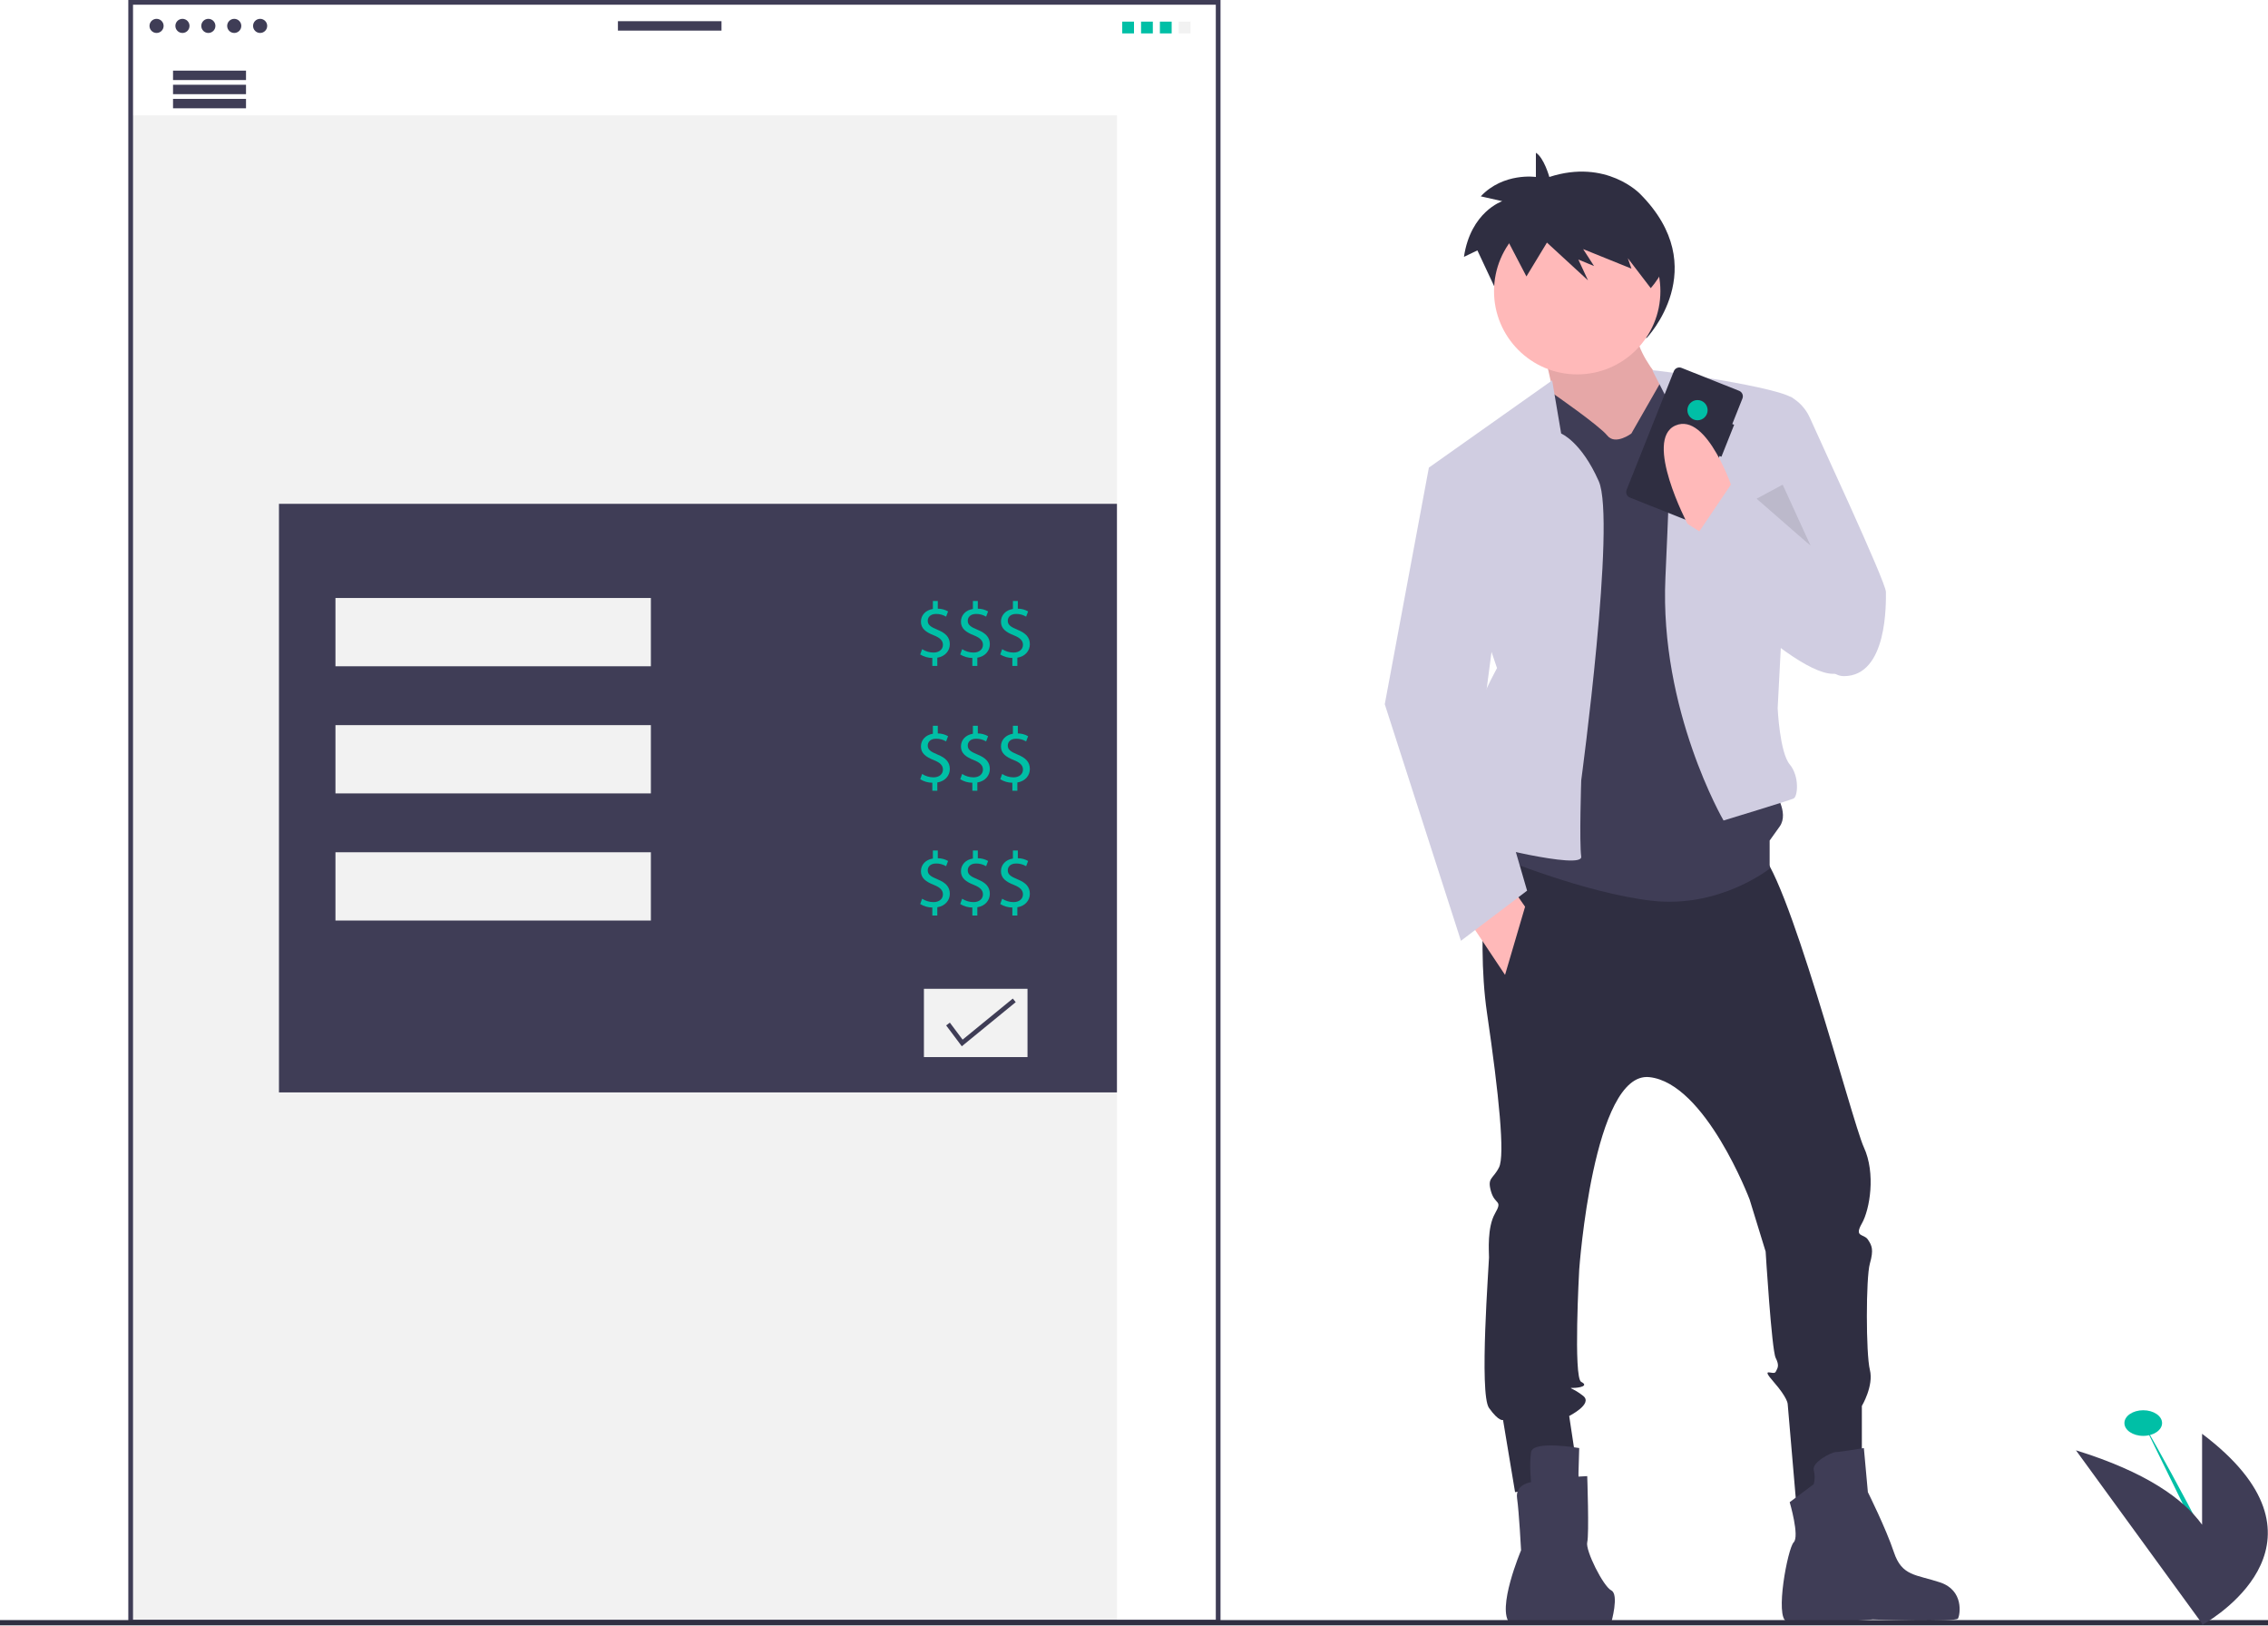
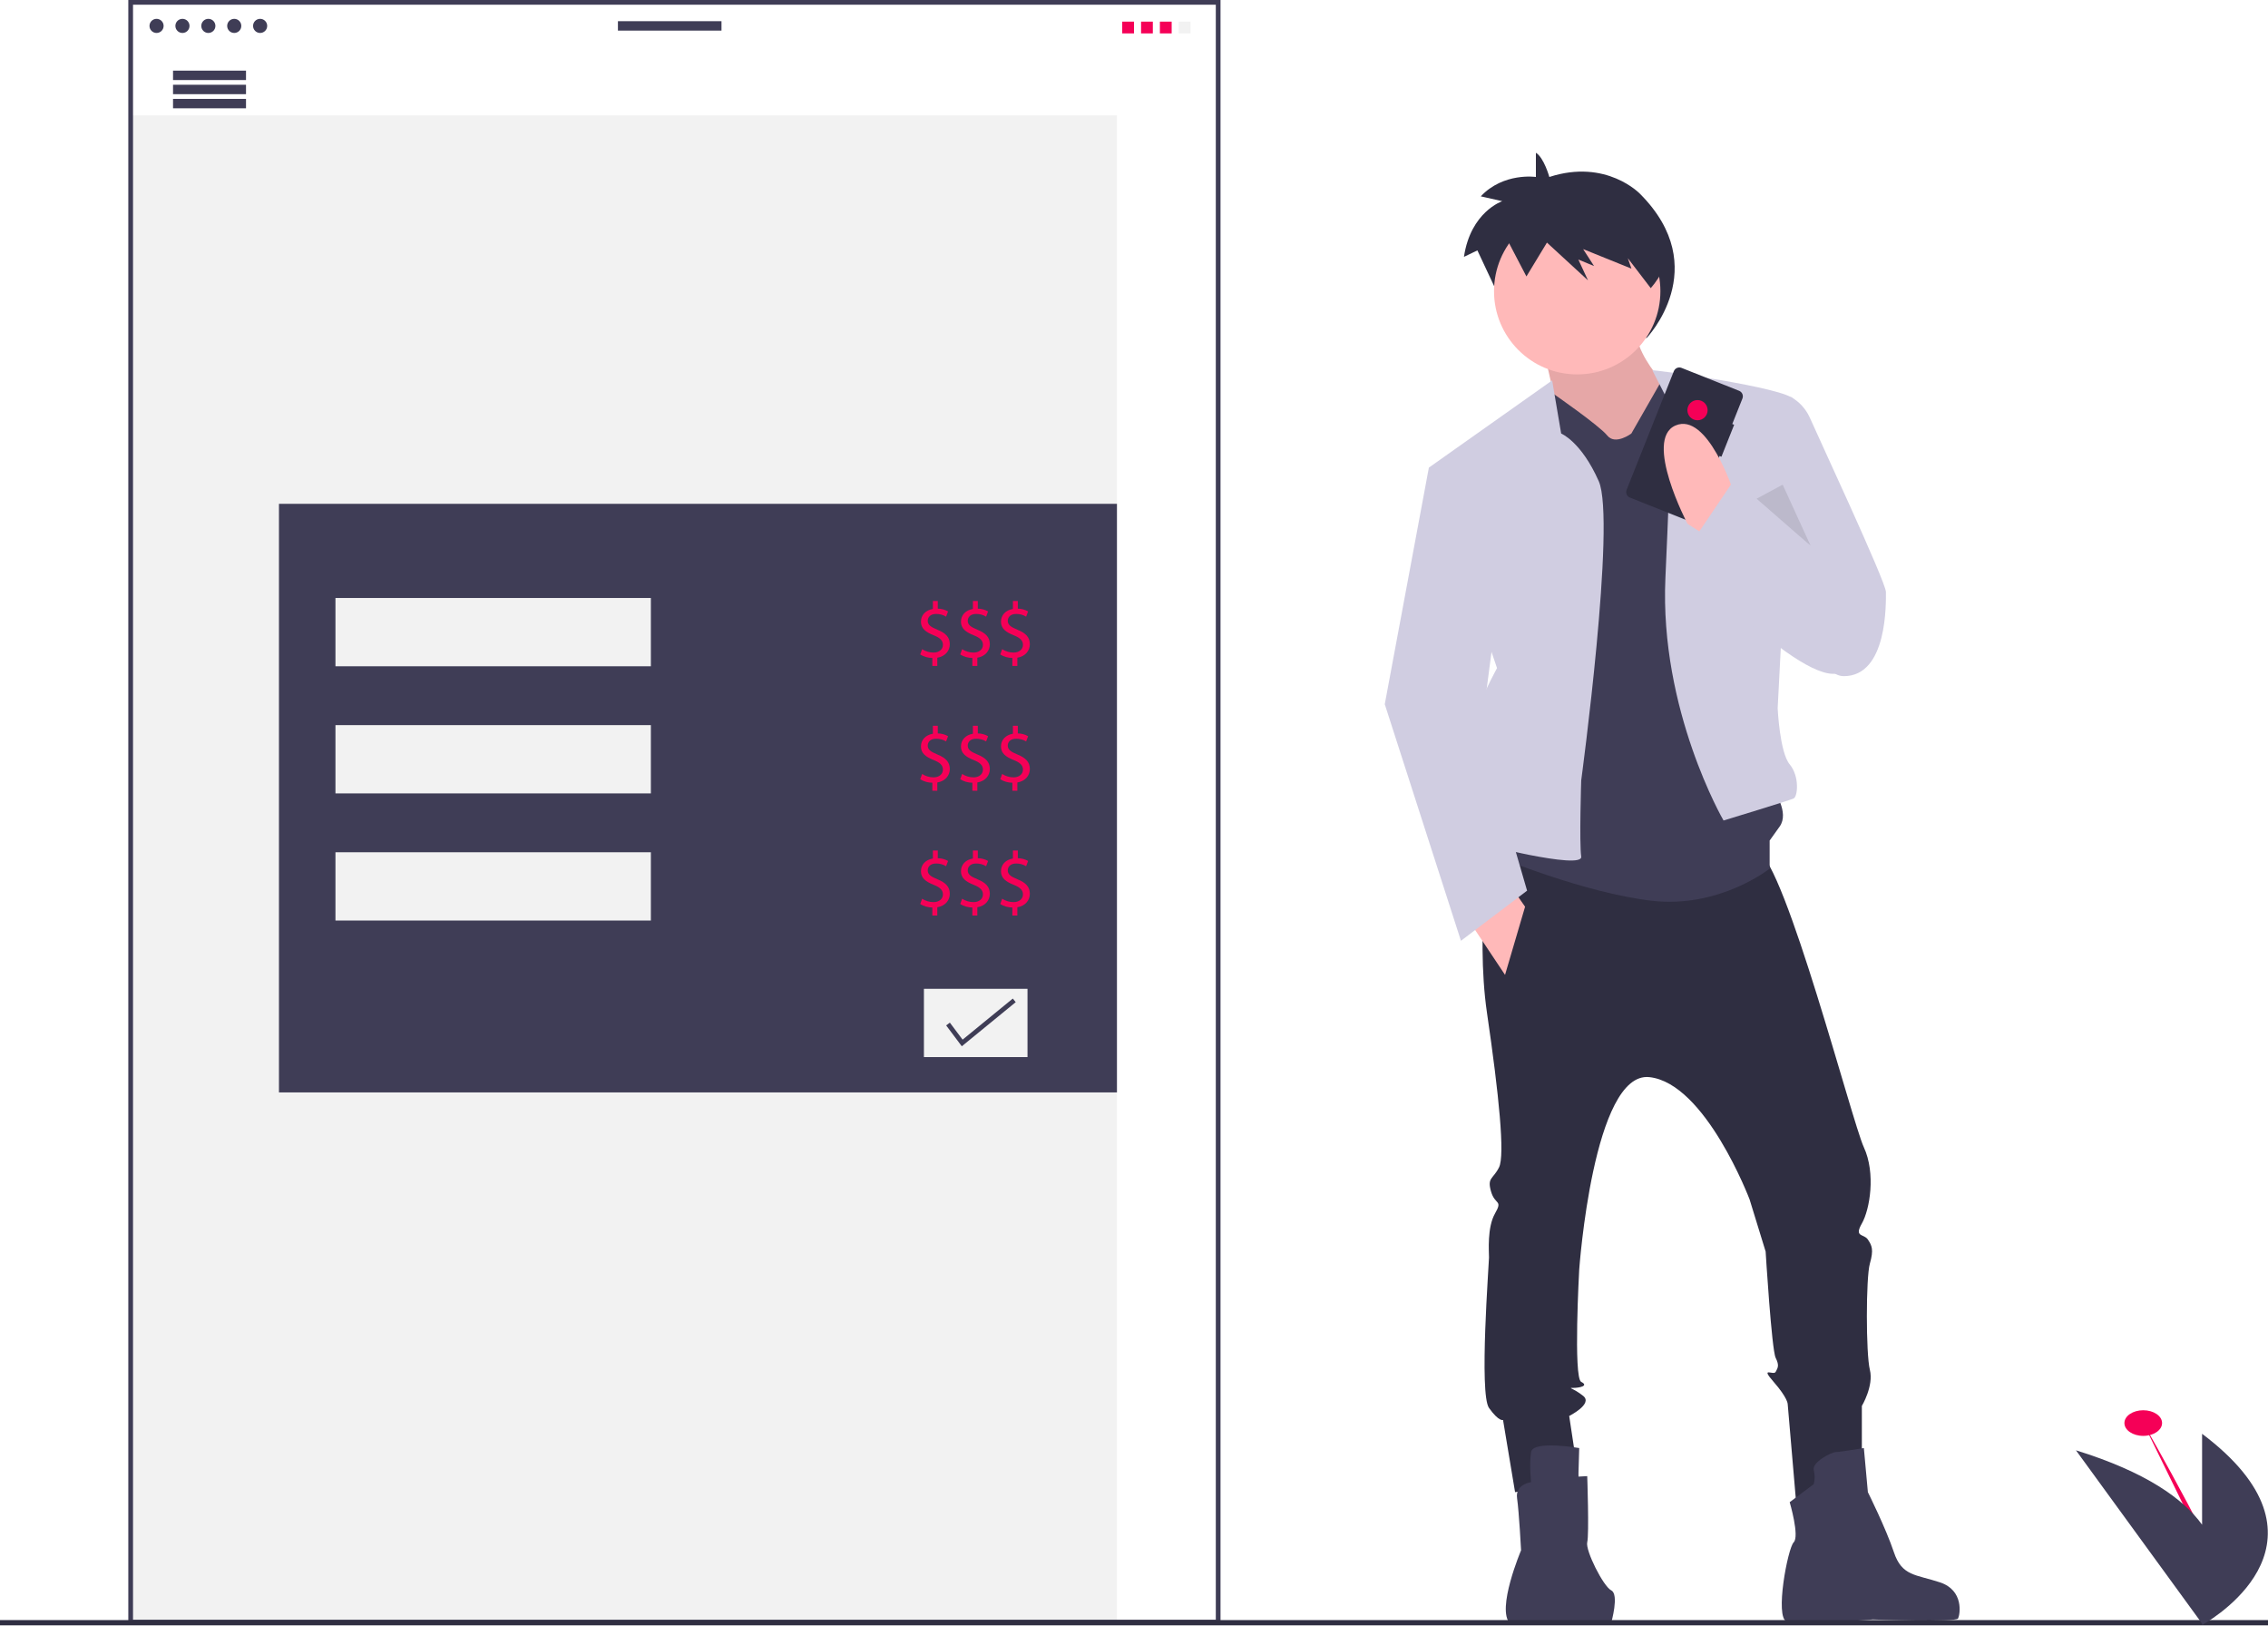
<svg xmlns="http://www.w3.org/2000/svg" id="e8fc31ac-0dc8-416f-9088-07cba22854d5" data-name="Layer 1" width="963.51" height="690.372" viewBox="0 0 963.51 690.372">
-   <ellipse cx="910.51" cy="604.445" rx="8" ry="5.445" fill="#00bfa6" />
-   <path d="M1028.755,709.26s38,66.025,37,75.555" transform="translate(-118.2452 -104.8141)" fill="#00bfa6" />
+   <ellipse cx="910.51" cy="604.445" rx="8" ry="5.445" fill="#f50057" />
+   <path d="M1028.755,709.26s38,66.025,37,75.555" transform="translate(-118.2452 -104.8141)" fill="#f50057" />
  <rect x="55.51" y="49" width="419" height="640" fill="#f2f2f2" />
  <path d="M636.755,794.814h-464v-690h464Zm-462-2h460v-686h-460Z" transform="translate(-118.2452 -104.8141)" fill="#3f3d56" />
  <path d="M776.447,179.983s-2.285-8.226-5.713-10.282v10.282s-13.71-2.056-23.422,8.226l9.14,2.056s-13.425,4.456-16.281,23.649l5.713-2.742L761.308,244.076l9.712-17.823,19.423,19.879-4.57-10.968L793.299,238.592l-5.141-8.911,22.851,10.282-1.714-5.484,8.373,14.029s28.76-29.795-2.66-61.328C815.007,187.18,800.725,172.1,776.447,179.983Z" transform="translate(-118.2452 -104.8141)" fill="#2f2e41" />
  <path d="M773.81,253.192s8.516,32.361,5.961,36.619,24.697,27.251,24.697,27.251l26.4-5.11,1.703-36.619s-23.845-20.439-18.735-35.768Z" transform="translate(-118.2452 -104.8141)" fill="#ffb9b9" />
  <path d="M773.81,253.192s8.516,32.361,5.961,36.619,24.697,27.251,24.697,27.251l26.4-5.11,1.703-36.619s-23.845-20.439-18.735-35.768Z" transform="translate(-118.2452 -104.8141)" opacity="0.1" />
  <path d="M751.668,457.578s-6.813,42.58-1.703,77.496,7.664,60.464,5.11,65.574-5.11,4.258-3.406,10.219,5.11,3.406,1.703,9.368-2.555,16.181-2.555,18.735-4.258,57.909,0,63.871,5.961,5.11,5.961,5.11l5.11,30.658,27.251-4.258-4.258-28.103s10.219-5.11,5.961-8.516-6.813-3.406-4.258-3.406,6.813-.852,3.406-2.555-.852-47.69-.852-47.69,5.961-84.309,29.806-81.754,42.58,51.948,42.58,51.948l6.813,22.142s2.555,41.729,4.258,45.135.852,4.258,0,5.961-6.813-2.555-.852,4.258,5.961,9.368,5.961,9.368l3.832,44.709,27.677-17.458V701.989s5.11-8.516,3.406-15.329-1.703-39.174,0-45.135.852-7.664-.852-10.219-5.961-.852-2.555-6.813,5.961-21.29.852-32.361-33.213-120.077-45.135-126.038S751.668,457.578,751.668,457.578Z" transform="translate(-118.2452 -104.8141)" fill="#2f2e41" />
  <path d="M789.139,719.873s-19.587-3.406-20.439,1.703,0,12.774,0,12.774-6.813.852-5.961,6.813,1.703,22.142,1.703,22.142-10.645,25.122-4.684,31.084c.06.06,11.76-.426,18.485-.426h24.522s3.406-11.923,0-13.626-11.071-17.032-10.219-20.439,0-28.103,0-28.103l-3.761.213Z" transform="translate(-118.2452 -104.8141)" fill="#3f3d56" />
  <path d="M888.777,735.202l-10.219,7.664s4.258,14.477,1.703,17.032-8.09,31.935-2.981,33.639,36.619-.852,36.619-.852,35.342,1.277,36.193-.426,2.555-11.923-7.664-15.329-16.181-2.555-19.587-12.774-11.071-25.548-11.071-25.548l-1.703-18.735s-10.219,1.703-11.923,1.703-10.219,4.258-9.368,7.664A11.585,11.585,0,0,1,888.777,735.202Z" transform="translate(-118.2452 -104.8141)" fill="#3f3d56" />
  <circle cx="670.042" cy="123.681" r="35.342" fill="#ffb9b9" />
  <path d="M811.28,288.96,824.054,266.632s29.806-1.518,31.509,1.889,16.181,172.025,16.181,172.025,6.813,9.368,2.555,15.329l-4.258,5.961v11.923s-21.29,17.032-50.245,13.626-65.574-18.735-65.574-18.735l7.664-47.69-.852-140.515,17.159-8.363s19.46,13.473,22.867,17.731S811.28,288.96,811.28,288.96Z" transform="translate(-118.2452 -104.8141)" fill="#3f3d56" />
  <path d="M781.474,288.96l-3.832-22.568-52.374,37.045,28.955,85.161s-17.884,32.361-14.477,44.284,5.11,29.806,5.11,29.806,45.987,11.923,45.135,5.961,0-32.361,0-32.361,14.889-110.287,7.444-127.104S781.474,288.96,781.474,288.96Z" transform="translate(-118.2452 -104.8141)" fill="#d0cde1" />
  <path d="M828.312,277.889l-8.09-15.755c-.002-.494,57.481,7.457,60.038,12.348l-6.813,131.148s.852,18.735,5.11,23.845,3.406,13.626,1.703,14.477-29.806,9.368-29.806,9.368-27.251-46.838-24.697-103.045S828.312,277.889,828.312,277.889Z" transform="translate(-118.2452 -104.8141)" fill="#d0cde1" />
  <path d="M870.041,275.334l9.019-1.92a19.073,19.073,0,0,1,8.013,8.733c2.555,5.961,32.361,69.832,32.361,74.09s.852,35.768-17.884,35.768S868.338,311.953,868.338,311.953Z" transform="translate(-118.2452 -104.8141)" fill="#d0cde1" />
  <polygon points="624.055 391.086 639.384 414.08 647.9 385.125 641.939 376.609 624.055 391.086" fill="#ffb9b9" />
  <polygon points="614.687 199.474 607.023 198.623 588.287 299.112 620.648 399.602 648.752 378.312 629.165 311.035 635.977 259.087 614.687 199.474" fill="#d0cde1" />
  <path d="M825.184,218.524c-4.679-17.057-19.314-29.507-36.654-29.507-12.495,0-23.588,6.464-30.563,16.457l8.744,16.758,8.719-14.375L792.868,223.891l-4.103-8.846,6.667,2.764-4.616-7.187,20.515,8.293-1.539-4.423,9.745,12.716A38.33,38.33,0,0,0,825.184,218.524Z" transform="translate(-118.2452 -104.8141)" fill="#2f2e41" />
  <polygon points="746.261 211.823 769.207 231.829 757.332 205.861 746.261 211.823" opacity="0.1" />
  <path d="M854.963,285.233l-.798-.318,4.316-10.84a2.51,2.51,0,0,0-1.404-3.261L832.602,261.071a2.51,2.51,0,0,0-3.261,1.404L809.269,312.894a2.51,2.51,0,0,0,1.404,3.261l24.474,9.743a2.51,2.51,0,0,0,3.261-1.404l10.354-26.008.798.318Z" transform="translate(-118.2452 -104.8141)" fill="#2f2e41" />
-   <circle cx="721.15" cy="174.221" r="4.296" fill="#00bfa6" />
+   <circle cx="721.15" cy="174.221" r="4.296" fill="#f50057" />
  <path d="M854.712,313.656s-11.071-34.064-24.697-28.103,5.11,41.729,5.11,41.729l11.923,7.664Z" transform="translate(-118.2452 -104.8141)" fill="#ffb9b9" />
  <path d="M913.473,357.088l-59.613-46.838-21.29,31.509s56.206,59.613,68.98,47.69S913.473,357.088,913.473,357.088Z" transform="translate(-118.2452 -104.8141)" fill="#d0cde1" />
  <rect y="688.131" width="963.51" height="2.241" fill="#2f2e41" />
  <circle cx="66.51" cy="11" r="3" fill="#3f3d56" />
  <circle cx="77.51" cy="11" r="3" fill="#3f3d56" />
  <circle cx="88.51" cy="11" r="3" fill="#3f3d56" />
  <circle cx="99.51" cy="11" r="3" fill="#3f3d56" />
  <circle cx="110.51" cy="11" r="3" fill="#3f3d56" />
  <rect x="262.51" y="9" width="44" height="4" fill="#3f3d56" />
  <rect x="73.51" y="30" width="31" height="4" fill="#3f3d56" />
  <rect x="73.51" y="36" width="31" height="4" fill="#3f3d56" />
  <rect x="73.51" y="42" width="31" height="4" fill="#3f3d56" />
  <rect x="118.51" y="214" width="356" height="250" fill="#3f3d56" />
  <rect x="142.51" y="254" width="134" height="29" fill="#f2f2f2" />
  <rect x="392.51" y="420" width="44" height="29" fill="#f2f2f2" />
  <rect x="142.51" y="308" width="134" height="29" fill="#f2f2f2" />
  <rect x="142.51" y="362" width="134" height="29" fill="#f2f2f2" />
-   <path d="M514.325,387.674V384.279a9.788,9.788,0,0,1-5.144-1.479l.807-2.252a8.964,8.964,0,0,0,4.841,1.445c2.387,0,4.001-1.378,4.001-3.294,0-1.849-1.311-2.992-3.799-4.001-3.429-1.345-5.547-2.891-5.547-5.816,0-2.79,1.983-4.908,5.076-5.413v-3.395h2.084v3.261a8.967,8.967,0,0,1,4.37,1.177l-.841,2.219a8.125,8.125,0,0,0-4.236-1.143c-2.589,0-3.564,1.546-3.564,2.891,0,1.748,1.244,2.622,4.169,3.833,3.463,1.412,5.211,3.16,5.211,6.152,0,2.656-1.849,5.144-5.312,5.715v3.497Z" transform="translate(-118.2452 -104.8141)" fill="#00bfa6" />
-   <path d="M531.325,387.674V384.279a9.788,9.788,0,0,1-5.144-1.479l.807-2.252a8.964,8.964,0,0,0,4.841,1.445c2.387,0,4.001-1.378,4.001-3.294,0-1.849-1.311-2.992-3.799-4.001-3.429-1.345-5.547-2.891-5.547-5.816,0-2.79,1.983-4.908,5.076-5.413v-3.395h2.084v3.261a8.967,8.967,0,0,1,4.37,1.177l-.841,2.219a8.125,8.125,0,0,0-4.236-1.143c-2.589,0-3.564,1.546-3.564,2.891,0,1.748,1.244,2.622,4.169,3.833,3.463,1.412,5.211,3.16,5.211,6.152,0,2.656-1.849,5.144-5.312,5.715v3.497Z" transform="translate(-118.2452 -104.8141)" fill="#00bfa6" />
-   <path d="M548.325,387.674V384.279a9.788,9.788,0,0,1-5.144-1.479l.807-2.252a8.964,8.964,0,0,0,4.841,1.445c2.387,0,4.001-1.378,4.001-3.294,0-1.849-1.311-2.992-3.799-4.001-3.429-1.345-5.547-2.891-5.547-5.816,0-2.79,1.983-4.908,5.076-5.413v-3.395h2.084v3.261a8.967,8.967,0,0,1,4.37,1.177l-.841,2.219a8.125,8.125,0,0,0-4.236-1.143c-2.589,0-3.564,1.546-3.564,2.891,0,1.748,1.244,2.622,4.169,3.833,3.463,1.412,5.211,3.16,5.211,6.152,0,2.656-1.849,5.144-5.312,5.715v3.497Z" transform="translate(-118.2452 -104.8141)" fill="#00bfa6" />
-   <path d="M514.325,440.674V437.279a9.788,9.788,0,0,1-5.144-1.479l.807-2.252a8.964,8.964,0,0,0,4.841,1.445c2.387,0,4.001-1.378,4.001-3.294,0-1.849-1.311-2.992-3.799-4.001-3.429-1.345-5.547-2.891-5.547-5.816,0-2.79,1.983-4.908,5.076-5.413v-3.395h2.084v3.261a8.967,8.967,0,0,1,4.37,1.177l-.841,2.219a8.125,8.125,0,0,0-4.236-1.143c-2.589,0-3.564,1.546-3.564,2.891,0,1.748,1.244,2.622,4.169,3.833,3.463,1.412,5.211,3.16,5.211,6.152,0,2.656-1.849,5.144-5.312,5.715v3.497Z" transform="translate(-118.2452 -104.8141)" fill="#00bfa6" />
-   <path d="M531.325,440.674V437.279a9.788,9.788,0,0,1-5.144-1.479l.807-2.252a8.964,8.964,0,0,0,4.841,1.445c2.387,0,4.001-1.378,4.001-3.294,0-1.849-1.311-2.992-3.799-4.001-3.429-1.345-5.547-2.891-5.547-5.816,0-2.79,1.983-4.908,5.076-5.413v-3.395h2.084v3.261a8.967,8.967,0,0,1,4.37,1.177l-.841,2.219a8.125,8.125,0,0,0-4.236-1.143c-2.589,0-3.564,1.546-3.564,2.891,0,1.748,1.244,2.622,4.169,3.833,3.463,1.412,5.211,3.16,5.211,6.152,0,2.656-1.849,5.144-5.312,5.715v3.497Z" transform="translate(-118.2452 -104.8141)" fill="#00bfa6" />
-   <path d="M548.325,440.674V437.279a9.788,9.788,0,0,1-5.144-1.479l.807-2.252a8.964,8.964,0,0,0,4.841,1.445c2.387,0,4.001-1.378,4.001-3.294,0-1.849-1.311-2.992-3.799-4.001-3.429-1.345-5.547-2.891-5.547-5.816,0-2.79,1.983-4.908,5.076-5.413v-3.395h2.084v3.261a8.967,8.967,0,0,1,4.37,1.177l-.841,2.219a8.125,8.125,0,0,0-4.236-1.143c-2.589,0-3.564,1.546-3.564,2.891,0,1.748,1.244,2.622,4.169,3.833,3.463,1.412,5.211,3.16,5.211,6.152,0,2.656-1.849,5.144-5.312,5.715v3.497Z" transform="translate(-118.2452 -104.8141)" fill="#00bfa6" />
-   <path d="M514.325,493.674V490.279a9.788,9.788,0,0,1-5.144-1.479l.807-2.252a8.964,8.964,0,0,0,4.841,1.445c2.387,0,4.001-1.378,4.001-3.294,0-1.849-1.311-2.992-3.799-4.001-3.429-1.345-5.547-2.891-5.547-5.816,0-2.79,1.983-4.908,5.076-5.413v-3.395h2.084v3.261a8.967,8.967,0,0,1,4.37,1.177l-.841,2.219a8.125,8.125,0,0,0-4.236-1.143c-2.589,0-3.564,1.546-3.564,2.891,0,1.748,1.244,2.622,4.169,3.833,3.463,1.412,5.211,3.16,5.211,6.152,0,2.656-1.849,5.144-5.312,5.715v3.497Z" transform="translate(-118.2452 -104.8141)" fill="#00bfa6" />
-   <path d="M531.325,493.674V490.279a9.788,9.788,0,0,1-5.144-1.479l.807-2.252a8.964,8.964,0,0,0,4.841,1.445c2.387,0,4.001-1.378,4.001-3.294,0-1.849-1.311-2.992-3.799-4.001-3.429-1.345-5.547-2.891-5.547-5.816,0-2.79,1.983-4.908,5.076-5.413v-3.395h2.084v3.261a8.967,8.967,0,0,1,4.37,1.177l-.841,2.219a8.125,8.125,0,0,0-4.236-1.143c-2.589,0-3.564,1.546-3.564,2.891,0,1.748,1.244,2.622,4.169,3.833,3.463,1.412,5.211,3.16,5.211,6.152,0,2.656-1.849,5.144-5.312,5.715v3.497Z" transform="translate(-118.2452 -104.8141)" fill="#00bfa6" />
-   <path d="M548.325,493.674V490.279a9.788,9.788,0,0,1-5.144-1.479l.807-2.252a8.964,8.964,0,0,0,4.841,1.445c2.387,0,4.001-1.378,4.001-3.294,0-1.849-1.311-2.992-3.799-4.001-3.429-1.345-5.547-2.891-5.547-5.816,0-2.79,1.983-4.908,5.076-5.413v-3.395h2.084v3.261a8.967,8.967,0,0,1,4.37,1.177l-.841,2.219a8.125,8.125,0,0,0-4.236-1.143c-2.589,0-3.564,1.546-3.564,2.891,0,1.748,1.244,2.622,4.169,3.833,3.463,1.412,5.211,3.16,5.211,6.152,0,2.656-1.849,5.144-5.312,5.715v3.497Z" transform="translate(-118.2452 -104.8141)" fill="#00bfa6" />
+   <path d="M514.325,387.674V384.279a9.788,9.788,0,0,1-5.144-1.479l.807-2.252a8.964,8.964,0,0,0,4.841,1.445c2.387,0,4.001-1.378,4.001-3.294,0-1.849-1.311-2.992-3.799-4.001-3.429-1.345-5.547-2.891-5.547-5.816,0-2.79,1.983-4.908,5.076-5.413v-3.395h2.084v3.261a8.967,8.967,0,0,1,4.37,1.177l-.841,2.219a8.125,8.125,0,0,0-4.236-1.143c-2.589,0-3.564,1.546-3.564,2.891,0,1.748,1.244,2.622,4.169,3.833,3.463,1.412,5.211,3.16,5.211,6.152,0,2.656-1.849,5.144-5.312,5.715v3.497Z" transform="translate(-118.2452 -104.8141)" fill="#f50057" />
+   <path d="M531.325,387.674V384.279a9.788,9.788,0,0,1-5.144-1.479l.807-2.252a8.964,8.964,0,0,0,4.841,1.445c2.387,0,4.001-1.378,4.001-3.294,0-1.849-1.311-2.992-3.799-4.001-3.429-1.345-5.547-2.891-5.547-5.816,0-2.79,1.983-4.908,5.076-5.413v-3.395h2.084v3.261a8.967,8.967,0,0,1,4.37,1.177l-.841,2.219a8.125,8.125,0,0,0-4.236-1.143c-2.589,0-3.564,1.546-3.564,2.891,0,1.748,1.244,2.622,4.169,3.833,3.463,1.412,5.211,3.16,5.211,6.152,0,2.656-1.849,5.144-5.312,5.715v3.497Z" transform="translate(-118.2452 -104.8141)" fill="#f50057" />
+   <path d="M548.325,387.674V384.279a9.788,9.788,0,0,1-5.144-1.479l.807-2.252a8.964,8.964,0,0,0,4.841,1.445c2.387,0,4.001-1.378,4.001-3.294,0-1.849-1.311-2.992-3.799-4.001-3.429-1.345-5.547-2.891-5.547-5.816,0-2.79,1.983-4.908,5.076-5.413v-3.395h2.084v3.261a8.967,8.967,0,0,1,4.37,1.177l-.841,2.219a8.125,8.125,0,0,0-4.236-1.143c-2.589,0-3.564,1.546-3.564,2.891,0,1.748,1.244,2.622,4.169,3.833,3.463,1.412,5.211,3.16,5.211,6.152,0,2.656-1.849,5.144-5.312,5.715v3.497Z" transform="translate(-118.2452 -104.8141)" fill="#f50057" />
+   <path d="M514.325,440.674V437.279a9.788,9.788,0,0,1-5.144-1.479l.807-2.252a8.964,8.964,0,0,0,4.841,1.445c2.387,0,4.001-1.378,4.001-3.294,0-1.849-1.311-2.992-3.799-4.001-3.429-1.345-5.547-2.891-5.547-5.816,0-2.79,1.983-4.908,5.076-5.413v-3.395h2.084v3.261a8.967,8.967,0,0,1,4.37,1.177l-.841,2.219a8.125,8.125,0,0,0-4.236-1.143c-2.589,0-3.564,1.546-3.564,2.891,0,1.748,1.244,2.622,4.169,3.833,3.463,1.412,5.211,3.16,5.211,6.152,0,2.656-1.849,5.144-5.312,5.715v3.497Z" transform="translate(-118.2452 -104.8141)" fill="#f50057" />
+   <path d="M531.325,440.674V437.279a9.788,9.788,0,0,1-5.144-1.479l.807-2.252a8.964,8.964,0,0,0,4.841,1.445c2.387,0,4.001-1.378,4.001-3.294,0-1.849-1.311-2.992-3.799-4.001-3.429-1.345-5.547-2.891-5.547-5.816,0-2.79,1.983-4.908,5.076-5.413v-3.395h2.084v3.261a8.967,8.967,0,0,1,4.37,1.177l-.841,2.219a8.125,8.125,0,0,0-4.236-1.143c-2.589,0-3.564,1.546-3.564,2.891,0,1.748,1.244,2.622,4.169,3.833,3.463,1.412,5.211,3.16,5.211,6.152,0,2.656-1.849,5.144-5.312,5.715v3.497Z" transform="translate(-118.2452 -104.8141)" fill="#f50057" />
+   <path d="M548.325,440.674V437.279a9.788,9.788,0,0,1-5.144-1.479l.807-2.252a8.964,8.964,0,0,0,4.841,1.445c2.387,0,4.001-1.378,4.001-3.294,0-1.849-1.311-2.992-3.799-4.001-3.429-1.345-5.547-2.891-5.547-5.816,0-2.79,1.983-4.908,5.076-5.413v-3.395h2.084v3.261a8.967,8.967,0,0,1,4.37,1.177l-.841,2.219a8.125,8.125,0,0,0-4.236-1.143c-2.589,0-3.564,1.546-3.564,2.891,0,1.748,1.244,2.622,4.169,3.833,3.463,1.412,5.211,3.16,5.211,6.152,0,2.656-1.849,5.144-5.312,5.715v3.497Z" transform="translate(-118.2452 -104.8141)" fill="#f50057" />
+   <path d="M514.325,493.674V490.279a9.788,9.788,0,0,1-5.144-1.479l.807-2.252a8.964,8.964,0,0,0,4.841,1.445c2.387,0,4.001-1.378,4.001-3.294,0-1.849-1.311-2.992-3.799-4.001-3.429-1.345-5.547-2.891-5.547-5.816,0-2.79,1.983-4.908,5.076-5.413v-3.395h2.084v3.261a8.967,8.967,0,0,1,4.37,1.177l-.841,2.219a8.125,8.125,0,0,0-4.236-1.143c-2.589,0-3.564,1.546-3.564,2.891,0,1.748,1.244,2.622,4.169,3.833,3.463,1.412,5.211,3.16,5.211,6.152,0,2.656-1.849,5.144-5.312,5.715v3.497Z" transform="translate(-118.2452 -104.8141)" fill="#f50057" />
+   <path d="M531.325,493.674V490.279a9.788,9.788,0,0,1-5.144-1.479l.807-2.252a8.964,8.964,0,0,0,4.841,1.445c2.387,0,4.001-1.378,4.001-3.294,0-1.849-1.311-2.992-3.799-4.001-3.429-1.345-5.547-2.891-5.547-5.816,0-2.79,1.983-4.908,5.076-5.413v-3.395h2.084v3.261a8.967,8.967,0,0,1,4.37,1.177l-.841,2.219a8.125,8.125,0,0,0-4.236-1.143c-2.589,0-3.564,1.546-3.564,2.891,0,1.748,1.244,2.622,4.169,3.833,3.463,1.412,5.211,3.16,5.211,6.152,0,2.656-1.849,5.144-5.312,5.715v3.497Z" transform="translate(-118.2452 -104.8141)" fill="#f50057" />
+   <path d="M548.325,493.674V490.279a9.788,9.788,0,0,1-5.144-1.479l.807-2.252a8.964,8.964,0,0,0,4.841,1.445c2.387,0,4.001-1.378,4.001-3.294,0-1.849-1.311-2.992-3.799-4.001-3.429-1.345-5.547-2.891-5.547-5.816,0-2.79,1.983-4.908,5.076-5.413v-3.395h2.084v3.261a8.967,8.967,0,0,1,4.37,1.177l-.841,2.219a8.125,8.125,0,0,0-4.236-1.143c-2.589,0-3.564,1.546-3.564,2.891,0,1.748,1.244,2.622,4.169,3.833,3.463,1.412,5.211,3.16,5.211,6.152,0,2.656-1.849,5.144-5.312,5.715v3.497Z" transform="translate(-118.2452 -104.8141)" fill="#f50057" />
  <polygon points="408.6 444.409 401.953 435.546 403.527 434.365 408.942 441.586 430.263 424.142 431.51 425.665 408.6 444.409" fill="#3f3d56" />
  <path d="M1053.755,713.814v38.624c-7.96-11.029-23.836-22.386-53.588-31.605l53.588,73.607v.559s.101-.055.29-.161l.091.125s.077-.102.213-.3C1060.592,791.046,1112.955,758.438,1053.755,713.814Z" transform="translate(-118.2452 -104.8141)" fill="#3f3d56" />
-   <rect x="476.755" y="9.186" width="5" height="5" fill="#00bfa6" />
-   <rect x="484.755" y="9.186" width="5" height="5" fill="#00bfa6" />
-   <rect x="492.755" y="9.186" width="5" height="5" fill="#00bfa6" />
+   <rect x="476.755" y="9.186" width="5" height="5" fill="#f50057" />
+   <rect x="484.755" y="9.186" width="5" height="5" fill="#f50057" />
+   <rect x="492.755" y="9.186" width="5" height="5" fill="#f50057" />
  <rect x="500.755" y="9.186" width="5" height="5" fill="#f2f2f2" />
</svg>
